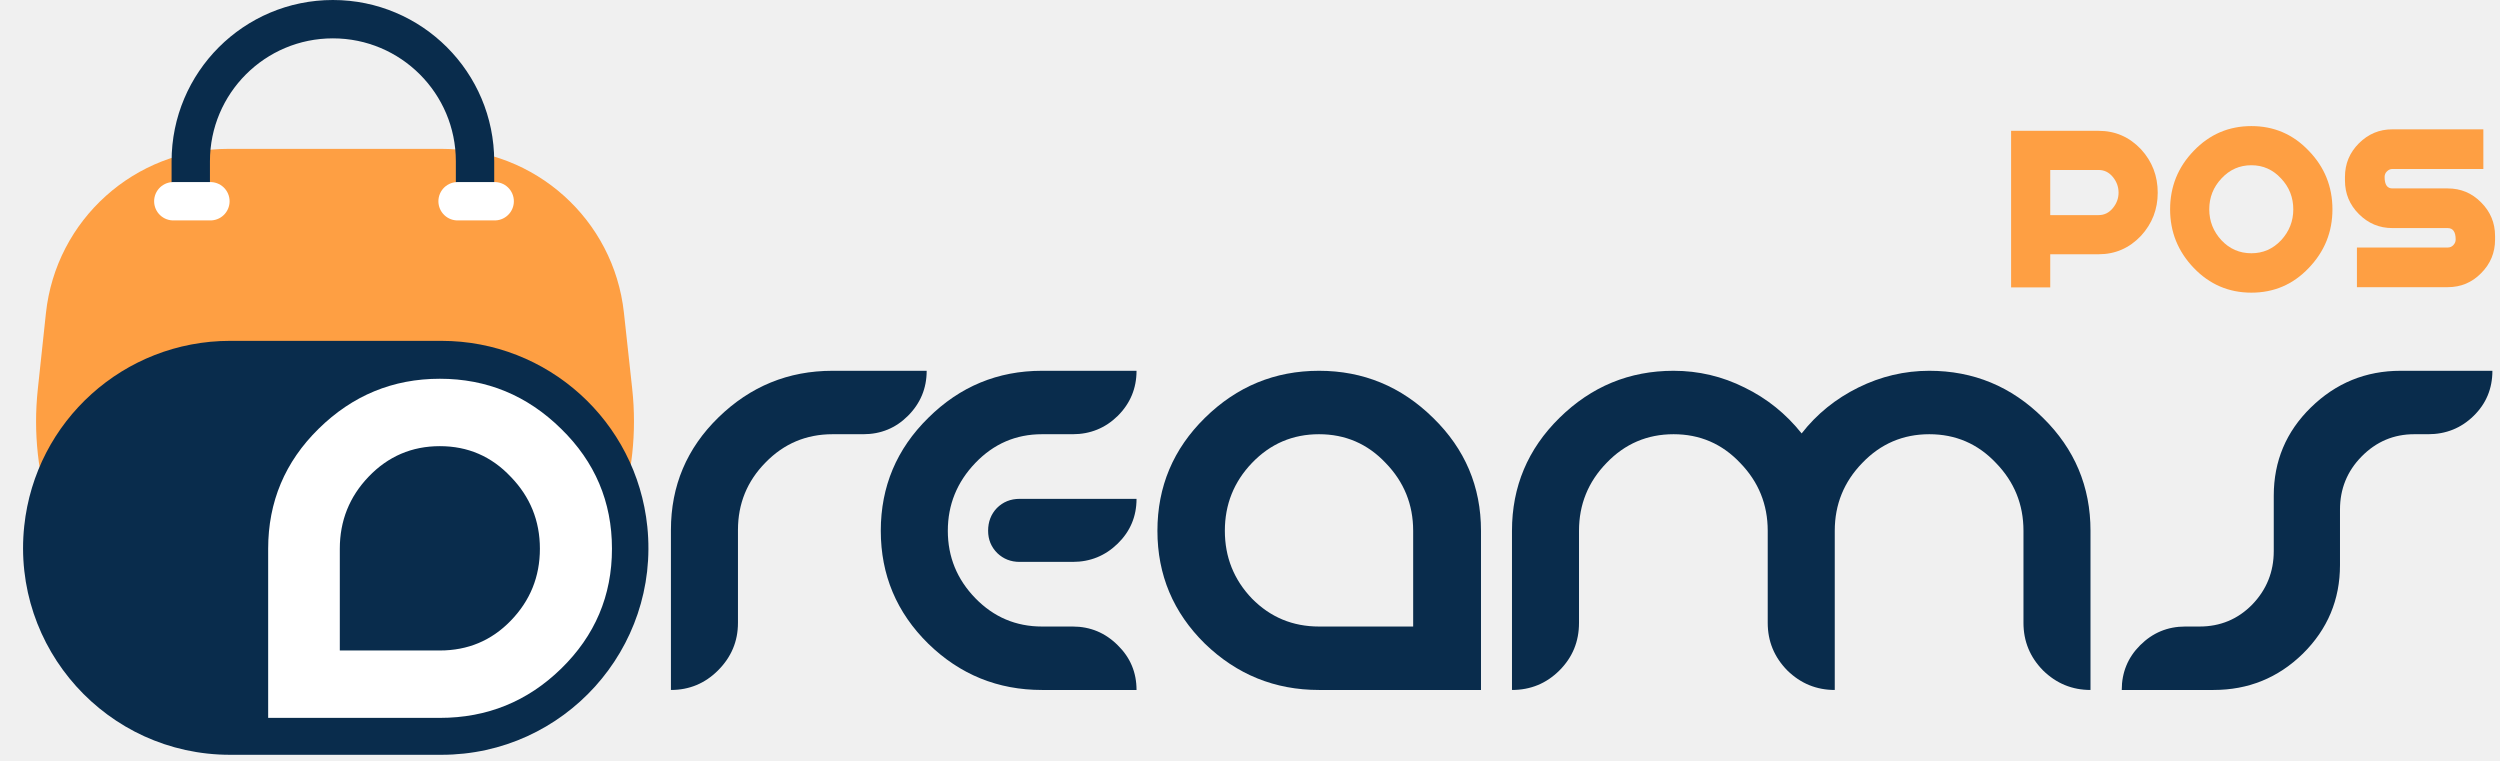
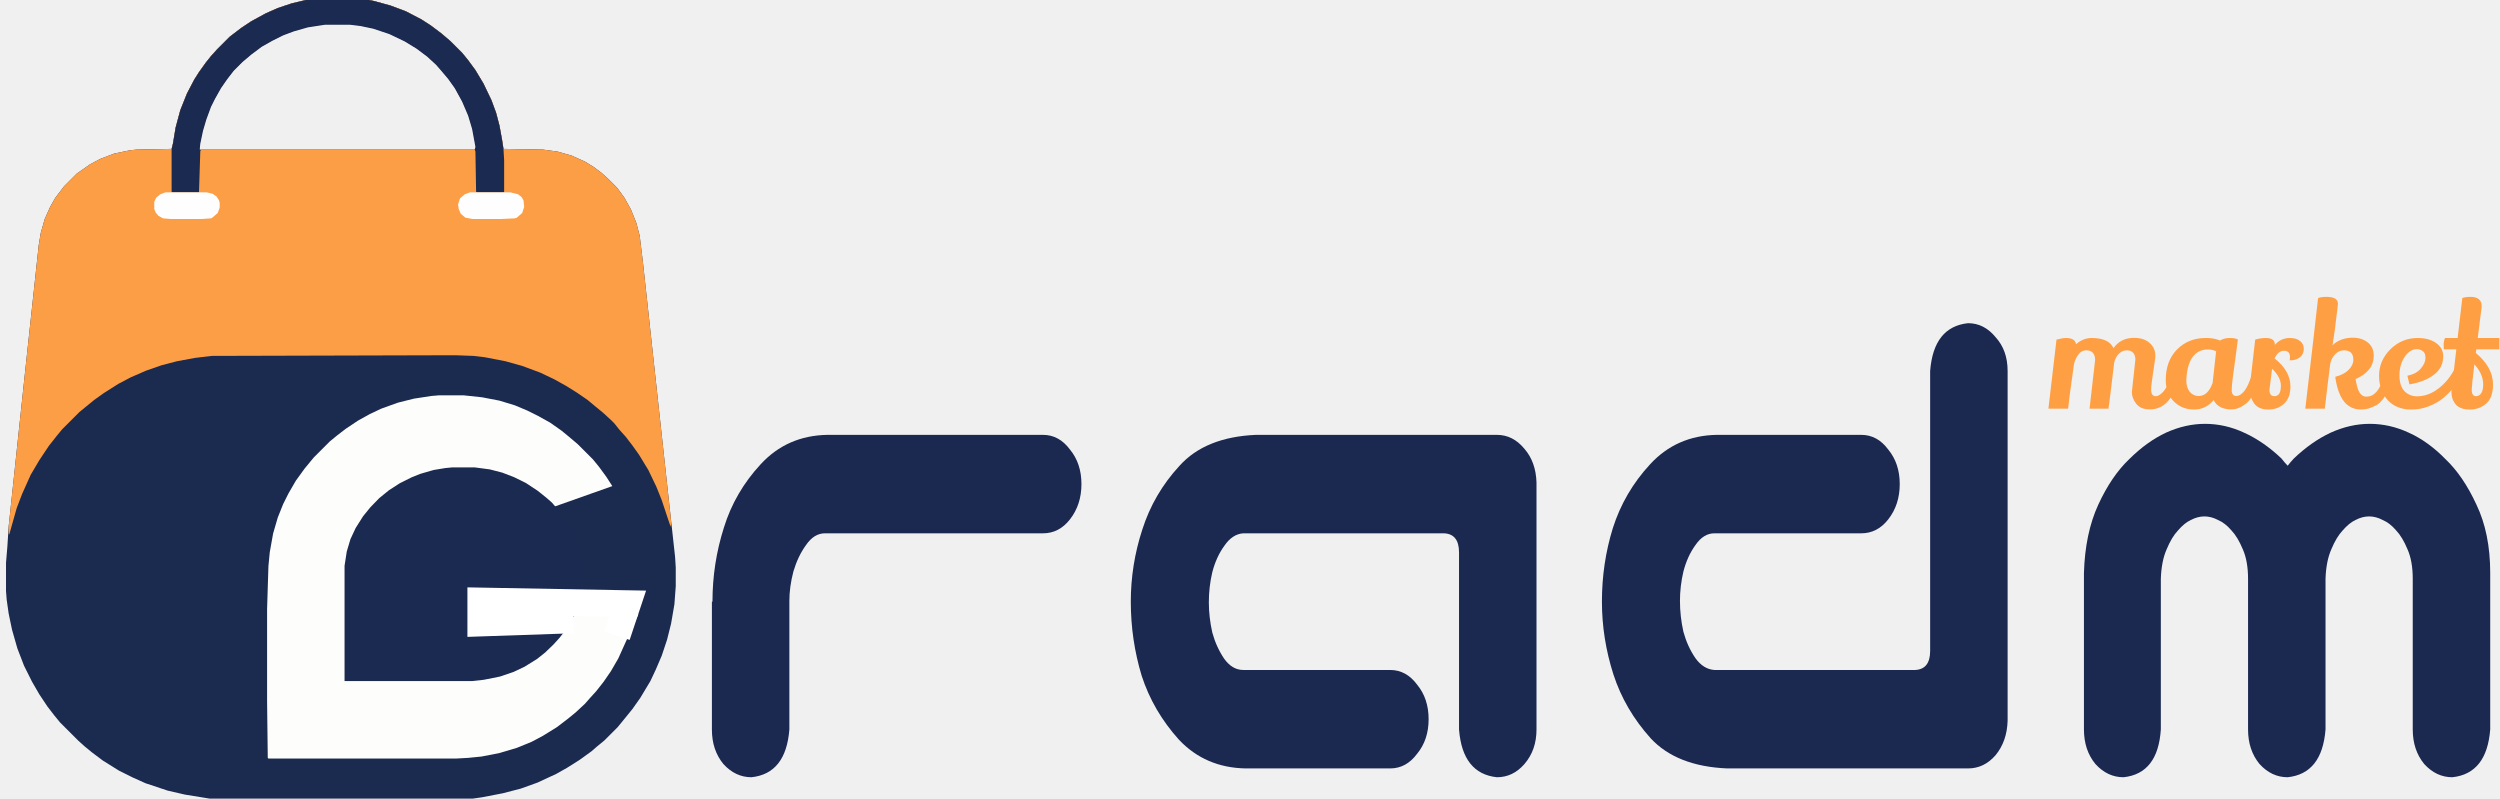
- <svg xmlns="http://www.w3.org/2000/svg" width="391" height="119" viewBox="0 0 391 119" fill="none">
-   <path d="M115.417 82.888C115.417 78.77 116.852 75.255 119.722 72.343C122.593 69.389 126.087 67.912 130.205 67.912H135.01C137.756 67.912 140.085 66.956 141.999 65.042C143.954 63.087 144.932 60.736 144.932 57.991H130.205C123.3 57.991 117.351 60.424 112.359 65.291C107.409 70.117 104.933 75.983 104.933 82.888V107.911C107.804 107.911 110.258 106.891 112.297 104.853C114.377 102.773 115.417 100.298 115.417 97.427V82.888Z" fill="#092C4C" />
-   <path d="M162.965 107.911C156.059 107.911 150.131 105.498 145.181 100.672C140.231 95.805 137.755 89.919 137.755 83.013C137.755 76.108 140.231 70.221 145.181 65.354C150.131 60.445 156.059 57.991 162.965 57.991H177.754C177.754 60.736 176.776 63.087 174.821 65.042C172.866 66.956 170.515 67.912 167.77 67.912H162.965C158.888 67.912 155.415 69.41 152.544 72.405C149.674 75.4 148.239 78.936 148.239 83.013C148.239 87.09 149.674 90.605 152.544 93.559C155.415 96.512 158.888 97.989 162.965 97.989H167.77C170.515 97.989 172.866 98.967 174.821 100.922C176.776 102.835 177.754 105.165 177.754 107.911H162.965ZM159.471 78.021H177.754C177.754 80.767 176.776 83.096 174.821 85.01C172.866 86.924 170.515 87.88 167.77 87.88H159.471C158.098 87.88 156.933 87.423 155.976 86.507C155.019 85.551 154.541 84.386 154.541 83.013C154.541 81.599 154.999 80.413 155.914 79.456C156.871 78.499 158.056 78.021 159.471 78.021Z" fill="#092C4C" />
-   <path d="M231.627 83.013V107.911H206.293C199.387 107.911 193.439 105.498 188.447 100.672C183.496 95.805 181.021 89.919 181.021 83.013C181.021 76.108 183.496 70.221 188.447 65.354C193.439 60.445 199.387 57.991 206.293 57.991C213.199 57.991 219.147 60.445 224.139 65.354C229.131 70.221 231.627 76.108 231.627 83.013ZM221.019 97.989V83.013C221.019 78.895 219.584 75.359 216.714 72.405C213.885 69.41 210.411 67.912 206.293 67.912C202.175 67.912 198.68 69.41 195.81 72.405C192.981 75.359 191.567 78.895 191.567 83.013C191.567 87.132 192.981 90.668 195.81 93.621C198.68 96.533 202.175 97.989 206.293 97.989H221.019Z" fill="#092C4C" />
-   <path d="M286.956 83.013V107.911C284.085 107.911 281.61 106.891 279.53 104.853C277.492 102.773 276.472 100.298 276.472 97.427V83.013C276.472 78.895 275.037 75.359 272.167 72.405C269.338 69.41 265.864 67.912 261.746 67.912C257.628 67.912 254.133 69.41 251.263 72.405C248.393 75.359 246.957 78.895 246.957 83.013V97.427C246.957 100.339 245.938 102.815 243.9 104.853C241.861 106.891 239.386 107.911 236.474 107.911V83.013C236.474 76.108 238.949 70.221 243.9 65.354C248.892 60.445 254.84 57.991 261.746 57.991C265.656 57.991 269.359 58.864 272.853 60.611C276.348 62.317 279.322 64.709 281.776 67.787C284.148 64.751 287.101 62.359 290.637 60.611C294.173 58.864 297.876 57.991 301.744 57.991C308.65 57.991 314.578 60.445 319.529 65.354C324.479 70.221 326.954 76.108 326.954 83.013V107.911C324.084 107.911 321.608 106.891 319.529 104.853C317.49 102.773 316.471 100.298 316.471 97.427V83.013C316.471 78.895 315.036 75.359 312.165 72.405C309.336 69.41 305.863 67.912 301.744 67.912C297.626 67.912 294.132 69.41 291.261 72.405C288.391 75.359 286.956 78.895 286.956 83.013Z" fill="#092C4C" />
-   <path d="M355.616 77.522C355.616 72.114 357.55 67.517 361.419 63.731C365.329 59.904 370.009 57.991 375.459 57.991H389.811C389.811 60.778 388.833 63.128 386.878 65.042C384.923 66.956 382.552 67.912 379.765 67.912H377.581C374.377 67.912 371.632 69.077 369.344 71.407C367.097 73.695 365.974 76.461 365.974 79.706V88.379C365.974 93.787 364.04 98.405 360.171 102.232C356.302 106.018 351.643 107.911 346.193 107.911H331.841C331.841 105.165 332.798 102.835 334.712 100.922C336.667 98.967 339.017 97.989 341.763 97.989H344.009C347.254 97.989 350 96.845 352.246 94.557C354.493 92.228 355.616 89.44 355.616 86.195V77.522Z" fill="#092C4C" />
-   <path d="M328.224 20.461C330.824 20.461 333.034 21.423 334.854 23.347C336.596 25.245 337.467 27.507 337.467 30.133C337.467 32.733 336.596 34.982 334.854 36.88C333.034 38.804 330.824 39.766 328.224 39.766H320.658V44.953H314.535V20.461H328.224ZM328.224 33.643C329.108 33.643 329.849 33.279 330.447 32.551C331.045 31.823 331.344 31.017 331.344 30.133C331.344 29.223 331.045 28.404 330.447 27.676C329.849 26.948 329.108 26.584 328.224 26.584H320.658V33.643H328.224Z" fill="#FE9F43" />
-   <path d="M352.119 19.72C355.655 19.72 358.645 21.007 361.089 23.581C363.559 26.129 364.794 29.184 364.794 32.746C364.794 36.282 363.559 39.337 361.089 41.911C358.645 44.485 355.655 45.772 352.119 45.772C348.583 45.772 345.58 44.485 343.11 41.911C340.64 39.337 339.405 36.282 339.405 32.746C339.405 29.184 340.64 26.129 343.11 23.581C345.58 21.007 348.583 19.72 352.119 19.72ZM352.119 39.61C353.939 39.61 355.486 38.934 356.76 37.582C358.034 36.204 358.671 34.592 358.671 32.746C358.671 30.874 358.034 29.262 356.76 27.91C355.486 26.532 353.939 25.843 352.119 25.843C350.273 25.843 348.713 26.532 347.439 27.91C346.165 29.262 345.528 30.874 345.528 32.746C345.528 34.592 346.165 36.204 347.439 37.582C348.713 38.934 350.273 39.61 352.119 39.61Z" fill="#FE9F43" />
-   <path d="M372.952 27.676C372.952 28.872 373.355 29.47 374.161 29.47H382.819C384.873 29.47 386.615 30.198 388.045 31.654C389.501 33.11 390.229 34.865 390.229 36.919V37.465C390.229 39.519 389.501 41.274 388.045 42.73C386.615 44.186 384.873 44.914 382.819 44.914H368.623V38.713H382.819C383.157 38.713 383.443 38.596 383.677 38.362C383.937 38.102 384.067 37.803 384.067 37.465C384.067 36.269 383.651 35.671 382.819 35.671H374.161C372.133 35.671 370.391 34.943 368.935 33.487C367.479 32.031 366.751 30.276 366.751 28.222V27.676C366.751 25.622 367.479 23.867 368.935 22.411C370.391 20.955 372.133 20.227 374.161 20.227H388.396V26.428H374.161C373.849 26.428 373.563 26.558 373.303 26.818C373.069 27.052 372.952 27.338 372.952 27.676Z" fill="#FE9F43" />
-   <path d="M7.183 48.979C8.743 34.365 21.075 23.28 35.773 23.28H69.016C83.68 23.28 95.991 34.322 97.58 48.9L98.874 60.775C101.888 88.436 80.223 112.59 52.399 112.59C24.615 112.59 2.962 88.502 5.912 60.876L7.183 48.979Z" fill="#FE9F43" />
-   <path d="M3.791 82.269C5.536 65.804 19.424 53.31 35.981 53.31H69.04C85.636 53.31 99.543 65.86 101.241 82.369C103.203 101.455 88.228 118.05 69.04 118.05H35.981C16.754 118.05 1.765 101.389 3.791 82.269Z" fill="#092C4C" />
-   <path d="M74.295 29.52L74.295 25.23C74.295 12.953 64.342 3 52.065 3C39.788 3 29.835 12.953 29.835 25.23L29.835 29.52" stroke="#092C4C" stroke-width="6" stroke-linecap="round" />
-   <path d="M41.941 85.824V112.277H68.793C76.174 112.277 82.495 109.714 87.755 104.587C93.059 99.415 95.711 93.161 95.711 85.824C95.711 78.487 93.059 72.232 87.755 67.061C82.451 61.845 76.13 59.237 68.793 59.237C61.456 59.237 55.135 61.845 49.831 67.061C44.571 72.232 41.941 78.487 41.941 85.824ZM53.146 101.736V85.824C53.146 81.448 54.649 77.691 57.654 74.553C60.704 71.37 64.417 69.779 68.793 69.779C73.169 69.779 76.859 71.37 79.865 74.553C82.915 77.691 84.44 81.448 84.44 85.824C84.44 90.2 82.915 93.957 79.865 97.095C76.859 100.189 73.169 101.736 68.793 101.736H53.146Z" fill="white" />
-   <path d="M77.368 31.475L71.565 31.475" stroke="white" stroke-width="6" stroke-linecap="round" />
-   <path d="M32.908 31.475L27.105 31.475" stroke="white" stroke-width="6" stroke-linecap="round" />
+ <svg xmlns="http://www.w3.org/2000/svg" width="936" height="299" viewBox="0 0 936 299" fill="none">
+   <path d="M120.75 -1H132.5L139.5 0.25L146 2L152 4.25L157.75 7.25L161.25 9.5L165.25 12.5L168.75 15.5L173 19.75L175.25 22.5L178 26.25L181 31.25L184 37.5L185.75 42.25L187 47L188 52.5L188.5 55.75L203.25 56L208.75 56.75L214 58.25L219 60.5L222.25 62.5L225.25 64.75L227.75 67L231 70.25L233.75 74L236.25 78.5L238.25 83.5L239.5 88.25L240.75 98.5L246 146.75L250.25 185.75L252.75 208.5L253 212.5V219.5L252.5 226.25L251.25 233.5L249.75 239.5L247.75 245.5L245.5 250.75L243.5 255L239.75 261.25L236.75 265.5L233.5 269.5L231.25 272.25L226.25 277.25L223.5 279.5L221.5 281.25L217 284.5L212.25 287.5L208.25 289.75L201.25 293L195 295.25L188.25 297L180.5 298.5L177 299H78.5L69.25 297.5L62.75 296L54.5 293.25L49.5 291L44.5 288.5L38.5 284.75L34.5 281.75L31.75 279.5L29.25 277.25L22.5 270.5L20.25 267.75L17.75 264.5L14.75 260L12 255.25L9 249.25L6.5 242.75L4.5 235.75L3.25 229.75L2.5 224.5L2.25 221.25V210.75L2.75 204.75L3.25 197L9.25 140.5L14.5 91.75L15.25 87.25L16.75 82L18.75 77.5L20.75 74L24 69.75L28.75 65L33.75 61.5L37.5 59.5L42.75 57.5L48.75 56.25L51.25 56L64.25 55.75L64.75 53.75L65.75 47.75L67.5 41.25L70 35L72.75 29.75L74.5 27L77 23.5L79 21L81.25 18.5L86 13.75L90.25 10.5L94 8L99.5 5L104 3L109.25 1.25L114.5 0L118.5 -0.75L120.75 -1ZM121.75 9L115.25 10L110 11.5L106 13L102 15L98 17.25L94 20.25L90.75 23L87.25 26.5L84.75 29.75L82.5 33L80.25 37L78.75 40L77 44.75L75.75 49L74.75 53.75V56H178L178.25 55L177 48.25L175.5 43.25L173.25 38L170.5 33L168 29.5L165.25 26.25L163.5 24.25L160 21L156 18L151.5 15.25L145.75 12.5L139.75 10.5L135 9.5L131 9H121.75Z" fill="#1B2A4F" />
+   <path d="M120.75 -1H132.5L139.5 0.25L146 2L152 4.25L157.75 7.25L161.25 9.5L165.25 12.5L168.75 15.5L173 19.75L175.25 22.5L178 26.25L181 31.25L184 37.5L185.75 42.25L187 47L188 52.5L188.5 55.75L203.25 56L208.75 56.75L214 58.25L219 60.5L222.25 62.5L225.25 64.75L227.75 67L231 70.25L233.75 74L236.25 78.5L238.25 83.5L239.5 88.25L240.75 98.5L246 146.75L250.25 185.75L251.25 195V197.25L250.75 196.25L247.75 187.25L245.75 182.25L242.75 176L239.25 170.25L236.75 166.75L234.25 163.5L232 161L230 158.5L228.75 157.25L225.75 154.5L223 152.25L220 149.75L216 147L212 144.5L207.5 142L202.25 139.5L195.5 137L189.25 135.25L181.5 133.75L177.25 133.25L170.5 133L79.25 133.25L73 134L66.25 135.25L60.5 136.75L54.75 138.75L49 141.25L44.25 143.75L38.75 147.25L35.25 149.75L29.75 154.25L23.25 160.75L21 163.5L18.25 167L14.75 172.25L11.5 177.75L8.25 185L6.25 190.25L3.5 200H3.25V197L9.25 140.5L14.5 91.75L15.25 87.25L16.75 82L18.75 77.5L20.75 74L24 69.75L28.75 65L33.75 61.5L37.5 59.5L42.75 57.5L48.75 56.25L51.25 56L64.25 55.75L64.75 53.75L65.75 47.75L67.5 41.25L70 35L72.75 29.75L74.5 27L77 23.5L79 21L81.25 18.5L86 13.75L90.25 10.5L94 8L99.5 5L104 3L109.25 1.25L114.5 0L118.5 -0.75L120.75 -1ZM121.75 9L115.25 10L110 11.5L106 13L102 15L98 17.25L94 20.25L90.75 23L87.25 26.5L84.75 29.75L82.5 33L80.25 37L78.75 40L77 44.75L75.75 49L74.75 53.75V56H178L178.25 55L177 48.25L175.5 43.25L173.25 38L170.5 33L168 29.5L165.25 26.25L163.5 24.25L160 21L156 18L151.5 15.25L145.75 12.5L139.75 10.5L135 9.5L131 9H121.75Z" fill="#FC9E46" />
+   <path d="M164.5 148H173.5L180.5 148.75L187 150L192.75 151.75L197.5 153.75L201.5 155.75L206 158.25L210.25 161.25L213 163.5L216.25 166.25L222 172L224.25 174.75L227 178.5L229.25 182L201 192L173 202L166 227L239 230L233.75 241.5L231.5 246.5L228.75 251.25L226 255.25L223.25 258.75L220.75 261.5L219 263.5L215.5 266.75L212.75 269L208.5 272.25L203.25 275.5L199 277.75L193.5 280L186.75 282L180.25 283.25L175.25 283.75L170.75 284H100.5L100.25 283.75L100 262.5V228L100.5 212L101 206.75L102.25 199.75L104 193.75L106 188.75L108 184.75L110.75 180L114 175.5L117.5 171.25L123.5 165.25L126.25 163L129.5 160.5L134 157.5L138.5 155L142.75 153L149 150.75L155 149.25L161.5 148.25L164.5 148Z" fill="#FDFDFC" />
+   <path d="M169.202 175H177.798L183.343 175.732L188.056 176.951L192.492 178.659L196.928 180.854L201.364 183.78L204.692 186.463L206.632 188.171L210.237 192.317L212.455 195.488L214.673 199.39L216.614 204.512L217.723 209.146L218 211.098V219.146L217.168 224.024L215.782 228.171L214.118 232.073L211.9 235.732L209.405 238.902L207.187 241.341L204.137 244.268L201.087 246.707L196.374 249.634L192.215 251.585L187.224 253.293L181.125 254.512L176.688 255H129V211.829L129.832 206.463L131.218 201.829L133.159 197.683L135.931 193.293L138.704 189.878L142.031 186.463L145.636 183.537L149.794 180.854L154.231 178.659L157.28 177.439L162.271 175.976L166.707 175.244L169.202 175Z" fill="#1B2A50" />
+   <path d="M120.75 -1H132.5L139.5 0.25L146 2L152 4.25L157.75 7.25L161.25 9.5L165.25 12.5L168.75 15.5L173 19.75L175.25 22.5L178 26.25L181 31.25L184 37.5L185.75 42.25L187 47L188 52.5L188.5 55.75L188.75 60V71.75L188.5 72H178.5L178.25 71.75L178 56.75L177.75 56L178 55L176.75 48.25L175.25 43.25L173 38L170.25 33L167.75 29.5L165 26.25L163.25 24.25L160 21.25L156 18.25L151.5 15.5L145.75 12.75L139.75 10.75L135 9.75L131 9.25H121.75L115.25 10.25L110 11.75L106 13.25L102 15.25L98 17.5L94 20.5L90.75 23.25L87.5 26.5L85 29.75L82.75 33L80.5 37L79 40L77.25 44.75L76 49L75 53.75L74.75 56L75.25 56.25L75 56.5L74.5 72H64.5L64.25 71.75V55.75L64.75 53.75L65.75 47.75L67.5 41.25L70 35L72.75 29.75L74.5 27L77 23.5L79 21L81.25 18.5L86 13.75L90.25 10.5L94 8L99.5 5L104 3L109.25 1.25L114.5 0L118.5 -0.75L120.75 -1Z" fill="#1B2A50" />
+   <path d="M62 72H77.25L79.5 72.5L81 73.5L82 75L82.25 76V77.75L81.5 79.75L79.5 81.5L79 81.75L75.5 82H64L61 81.75L59.25 80.75L58.25 79.5L57.75 78.25V75.5L58.5 74L60 72.75L62 72Z" fill="#FEFEFE" />
+   <path d="M176 72H191L194 72.75L195.25 73.75L196 75L196.25 77.5L195.5 79.75L193.5 81.5L192.75 81.75L187.5 82H177L174.25 81.5L172.5 80L171.75 78.25L171.5 76.5L172.25 74.25L174 72.75L176 72Z" fill="#FEFEFE" />
+   <path d="M214.68 232.091L180 233.273V225L235 226L231 238" stroke="white" stroke-width="10" />
+   <path d="M271.047 197.472C273.768 188.67 278.352 180.784 284.797 173.816C291.385 166.663 299.693 162.996 309.719 162.812H390.5C394.51 162.812 397.876 164.646 400.598 168.314C403.462 171.798 404.895 176.108 404.895 181.243C404.895 186.378 403.462 190.779 400.598 194.447C397.876 197.931 394.51 199.673 390.5 199.673H308.859C306.138 199.673 303.775 201.14 301.77 204.074C299.764 206.825 298.189 210.126 297.043 213.977C296.04 217.828 295.539 221.496 295.539 224.981V273.12C294.68 284.123 289.953 290.083 281.359 291C277.349 291 273.84 289.35 270.832 286.049C267.967 282.564 266.535 278.255 266.535 273.12V225.256H266.75C266.75 215.72 268.182 206.458 271.047 197.472Z" fill="#1B2950" />
+   <path d="M546.262 273.12V206.825C546.262 202.241 544.4 199.857 540.676 199.673H465.48C462.759 199.857 460.396 201.415 458.391 204.35C456.385 207.1 454.882 210.401 453.879 214.252C453.02 217.92 452.59 221.68 452.59 225.531C452.59 229.198 453.02 232.958 453.879 236.809C454.882 240.477 456.385 243.778 458.391 246.712C460.396 249.463 462.759 250.838 465.48 250.838H520.48C524.491 250.838 527.857 252.672 530.578 256.34C533.443 259.824 534.875 264.134 534.875 269.269C534.875 274.403 533.443 278.713 530.578 282.197C527.857 285.865 524.491 287.699 520.48 287.699H466.34C456.314 287.516 448.007 283.94 441.418 276.971C434.973 269.819 430.318 261.841 427.453 253.039C424.732 244.053 423.371 234.792 423.371 225.256C423.371 216.086 424.803 207.1 427.668 198.298C430.533 189.312 435.188 181.334 441.633 174.366C448.078 167.214 457.603 163.362 470.207 162.812H560.441C564.452 162.812 567.889 164.554 570.754 168.039C573.618 171.34 575.122 175.558 575.266 180.693V273.12C575.266 278.255 573.762 282.564 570.754 286.049C567.889 289.35 564.452 291 560.441 291C551.848 290.083 547.121 284.123 546.262 273.12Z" fill="#1B2950" />
+   <path d="M722.648 138.88C723.508 127.877 728.234 121.917 736.828 121C740.839 121 744.276 122.742 747.141 126.227C750.148 129.528 751.652 133.745 751.652 138.88V269.819C751.509 274.954 750.005 279.263 747.141 282.748C744.276 286.049 740.839 287.699 736.828 287.699H646.594C633.99 287.149 624.465 283.389 618.02 276.421C611.574 269.269 606.919 261.291 604.055 252.489C601.19 243.503 599.758 234.425 599.758 225.256C599.758 215.72 601.118 206.55 603.84 197.748C606.704 188.762 611.359 180.784 617.805 173.816C624.393 166.663 632.701 162.996 642.727 162.812H696.867C700.878 162.812 704.243 164.646 706.965 168.314C709.829 171.798 711.262 176.108 711.262 181.243C711.262 186.378 709.829 190.779 706.965 194.447C704.243 197.931 700.878 199.673 696.867 199.673H641.867C639.146 199.673 636.783 201.14 634.777 204.074C632.772 206.825 631.268 210.126 630.266 213.977C629.406 217.645 628.977 221.313 628.977 224.981C628.977 228.832 629.406 232.683 630.266 236.534C631.268 240.202 632.772 243.503 634.777 246.437C636.783 249.188 639.146 250.655 641.867 250.838H717.062C720.786 250.655 722.648 248.271 722.648 243.686V138.88Z" fill="#1B2950" />
+   <path d="M825.559 158.686C830.572 158.686 835.441 159.786 840.168 161.987C845.038 164.188 849.693 167.397 854.133 171.615C854.849 172.532 855.637 173.449 856.496 174.366C857.212 173.449 858 172.532 858.859 171.615C863.299 167.397 867.883 164.188 872.609 161.987C877.479 159.786 882.349 158.686 887.219 158.686C892.232 158.686 897.102 159.786 901.828 161.987C906.698 164.188 911.281 167.489 915.578 171.89C920.018 176.108 923.885 181.793 927.18 188.945C930.617 196.097 932.336 204.625 932.336 214.528V273.12C931.477 284.123 926.75 290.083 918.156 291C914.146 291 910.637 289.35 907.629 286.049C904.764 282.564 903.332 278.255 903.332 273.12V216.728C903.332 212.327 902.688 208.659 901.398 205.725C900.109 202.607 898.677 200.223 897.102 198.573C895.526 196.739 893.879 195.455 892.16 194.722C890.441 193.805 888.723 193.346 887.004 193.346C885.285 193.346 883.566 193.805 881.848 194.722C880.272 195.455 878.697 196.739 877.121 198.573C875.546 200.223 874.113 202.607 872.824 205.725C871.535 208.659 870.819 212.327 870.676 216.728V273.12C869.816 284.123 865.09 290.083 856.496 291C852.486 291 848.977 289.35 845.969 286.049C843.104 282.564 841.672 278.255 841.672 273.12V216.728C841.672 212.327 841.027 208.659 839.738 205.725C838.449 202.607 837.017 200.223 835.441 198.573C833.866 196.739 832.219 195.455 830.5 194.722C828.781 193.805 827.062 193.346 825.344 193.346C823.625 193.346 821.906 193.805 820.188 194.722C818.612 195.455 817.036 196.739 815.461 198.573C813.885 200.223 812.453 202.607 811.164 205.725C809.875 208.659 809.159 212.327 809.016 216.728V273.12C808.299 284.123 803.645 290.083 795.051 291C791.04 291 787.531 289.35 784.523 286.049C781.659 282.564 780.227 278.255 780.227 273.12V214.528C780.513 204.625 782.303 196.097 785.598 188.945C788.892 181.793 792.759 176.108 797.199 171.89C801.639 167.489 806.223 164.188 810.949 161.987C815.819 159.786 820.689 158.686 825.559 158.686Z" fill="#1B2950" />
+   <path d="M782.325 153L784.415 134.74C784.415 133.713 784.158 132.87 783.645 132.21C783.168 131.513 782.307 131.165 781.06 131.165C779.813 131.165 778.787 131.77 777.98 132.98C777.173 134.153 776.66 135.4 776.44 136.72C775.157 145.85 774.442 151.277 774.295 153H766.925L769.95 127.15C771.49 126.747 772.663 126.545 773.47 126.545C775.78 126.545 777.045 127.315 777.265 128.855C779.062 127.315 781.023 126.545 783.15 126.545C787.403 126.545 790.117 127.81 791.29 130.34C793.087 127.773 795.653 126.49 798.99 126.49C801.447 126.49 803.39 127.132 804.82 128.415C806.25 129.662 806.965 131.238 806.965 133.145C806.965 133.695 806.855 134.667 806.635 136.06C805.792 141.56 805.37 144.787 805.37 145.74C805.37 147.463 805.938 148.325 807.075 148.325C808.028 148.325 809.037 147.702 810.1 146.455C811.2 145.172 812.08 143.21 812.74 140.57C813.987 141.89 814.738 142.935 814.995 143.705C813.088 150.085 809.715 153.275 804.875 153.275C802.602 153.275 800.915 152.578 799.815 151.185C798.715 149.792 798.165 148.325 798.165 146.785L799.485 134.63C799.485 133.64 799.228 132.815 798.715 132.155C798.202 131.495 797.377 131.165 796.24 131.165C795.14 131.165 794.168 131.587 793.325 132.43C792.482 133.273 791.895 134.355 791.565 135.675C790.465 144.988 789.75 150.763 789.42 153H782.325ZM835.494 153.275C832.121 153.275 829.884 152.102 828.784 149.755C826.877 152.138 824.421 153.33 821.414 153.33C818.444 153.33 815.932 152.322 813.879 150.305C811.862 148.288 810.854 145.63 810.854 142.33C810.854 137.527 812.266 133.695 815.089 130.835C817.912 127.975 821.487 126.545 825.814 126.545C825.924 126.545 826.034 126.545 826.144 126.545C827.977 126.545 829.664 126.857 831.204 127.48C832.194 126.857 833.386 126.545 834.779 126.545C836.209 126.545 837.236 126.728 837.859 127.095C837.529 129.808 837.181 132.485 836.814 135.125C836.447 137.728 836.191 139.58 836.044 140.68C835.714 143.173 835.549 144.97 835.549 146.07C835.549 147.537 836.136 148.27 837.309 148.27C838.226 148.27 839.197 147.665 840.224 146.455C841.251 145.208 842.149 143.265 842.919 140.625C843.982 141.578 844.716 142.642 845.119 143.815C844.056 147.298 842.626 149.755 840.829 151.185C839.032 152.578 837.254 153.275 835.494 153.275ZM826.639 130.835C824.292 130.835 822.422 131.733 821.029 133.53C819.672 135.29 818.866 137.93 818.609 141.45C818.572 141.78 818.554 142.092 818.554 142.385C818.554 144.182 818.976 145.612 819.819 146.675C820.699 147.738 821.817 148.27 823.174 148.27C825.484 148.27 827.226 146.638 828.399 143.375L829.719 131.495C828.656 131.055 827.629 130.835 826.639 130.835ZM857.376 133.75C857.376 132.137 856.624 131.33 855.121 131.33C853.654 131.33 852.481 132.283 851.601 134.19C855.561 137.307 857.541 140.808 857.541 144.695C857.541 147.518 856.753 149.663 855.176 151.13C853.599 152.597 851.619 153.33 849.236 153.33C846.853 153.33 845.111 152.597 844.011 151.13C842.911 149.627 842.361 147.738 842.361 145.465C842.361 144.768 842.379 144.255 842.416 143.925L844.341 127.15C845.661 126.747 846.999 126.545 848.356 126.545C850.593 126.545 851.711 127.37 851.711 129.02V129.13C853.178 127.407 855.048 126.545 857.321 126.545C858.971 126.545 860.254 126.93 861.171 127.7C862.088 128.433 862.546 129.423 862.546 130.67C862.546 131.917 862.069 132.943 861.116 133.75C860.199 134.52 858.989 134.905 857.486 134.905C857.413 134.905 857.339 134.905 857.266 134.905C857.339 134.502 857.376 134.117 857.376 133.75ZM853.966 144.42C853.966 142.293 852.866 140.167 850.666 138.04C850.006 143.32 849.676 145.978 849.676 146.015C849.676 147.555 850.299 148.325 851.546 148.325C853.159 148.325 853.966 147.023 853.966 144.42ZM888.732 133.2C888.732 137.013 886.459 139.928 881.912 141.945C882.022 142.605 882.187 143.393 882.407 144.31C883.067 147.023 884.167 148.417 885.707 148.49C885.817 148.49 885.927 148.49 886.037 148.49C888.97 148.49 891.152 145.905 892.582 140.735C893.352 141.432 894.085 142.477 894.782 143.87C894.269 145.85 893.535 147.518 892.582 148.875C891.665 150.232 890.657 151.203 889.557 151.79C887.614 152.817 885.78 153.33 884.057 153.33C880.024 153.33 877.2 151.075 875.587 146.565C874.964 144.768 874.542 142.935 874.322 141.065C876.412 140.552 878.062 139.708 879.272 138.535C880.482 137.325 881.087 136.042 881.087 134.685C881.087 132.338 879.914 131.165 877.567 131.165C876.284 131.165 875.184 131.66 874.267 132.65C873.35 133.603 872.745 134.758 872.452 136.115C872.232 137.985 871.865 140.937 871.352 144.97C870.875 148.967 870.564 151.643 870.417 153H863.102C865.742 130.523 867.337 116.718 867.887 111.585C868.657 111.292 869.702 111.145 871.022 111.145C873.882 111.145 875.312 111.988 875.312 113.675V114.005C874.579 120.642 873.9 125.72 873.277 129.24C875.294 127.37 877.824 126.435 880.867 126.435C883.14 126.435 885.01 127.022 886.477 128.195C887.98 129.368 888.732 131.037 888.732 133.2ZM901.332 140.68C903.605 140.203 905.292 139.287 906.392 137.93C907.529 136.573 908.097 135.272 908.097 134.025C908.097 132.742 907.749 131.88 907.052 131.44C906.392 130.963 905.659 130.725 904.852 130.725C903.129 130.725 901.607 131.697 900.287 133.64C899.004 135.547 898.362 137.838 898.362 140.515C898.362 143.155 898.985 145.135 900.232 146.455C901.515 147.738 903.092 148.38 904.962 148.38C907.712 148.38 910.352 147.427 912.882 145.52C915.412 143.613 917.465 141.12 919.042 138.04C919.849 138.81 920.582 139.763 921.242 140.9C920.032 143.65 917.887 146.345 914.807 148.985C913.267 150.268 911.434 151.313 909.307 152.12C907.217 152.927 905.054 153.33 902.817 153.33C899.15 153.33 896.254 152.212 894.127 149.975C891.854 147.555 890.717 144.457 890.717 140.68C890.717 136.903 892.129 133.603 894.952 130.78C897.812 127.957 901.222 126.545 905.182 126.545C908.005 126.545 910.297 127.168 912.057 128.415C913.817 129.625 914.715 131.275 914.752 133.365C914.752 136.188 913.615 138.48 911.342 140.24C909.105 142 906.025 143.228 902.102 143.925L901.332 140.68ZM929.152 114.72C929.152 114.94 928.657 118.882 927.667 126.545H935.752V130.78H927.117L926.952 132.155C931.242 135.748 933.387 139.672 933.387 143.925C933.387 147.262 932.526 149.663 930.802 151.13C929.116 152.597 927.081 153.33 924.697 153.33C922.314 153.33 920.572 152.707 919.472 151.46C918.372 150.177 917.822 148.637 917.822 146.84C917.822 146.437 917.859 145.997 917.932 145.52L919.637 130.89L919.417 130.78H914.962C914.926 130.413 914.907 129.827 914.907 129.02C914.907 128.177 915.072 127.352 915.402 126.545H920.132L921.892 111.585C922.662 111.292 923.689 111.145 924.972 111.145C927.759 111.145 929.152 112.337 929.152 114.72ZM929.702 143.87C929.702 141.34 928.602 138.847 926.402 136.39C925.742 141.853 925.412 145.007 925.412 145.85C925.412 147.5 925.944 148.325 927.007 148.325C927.777 148.325 928.419 147.977 928.932 147.28C929.446 146.547 929.702 145.41 929.702 143.87Z" fill="#FF9F43" />
</svg>
